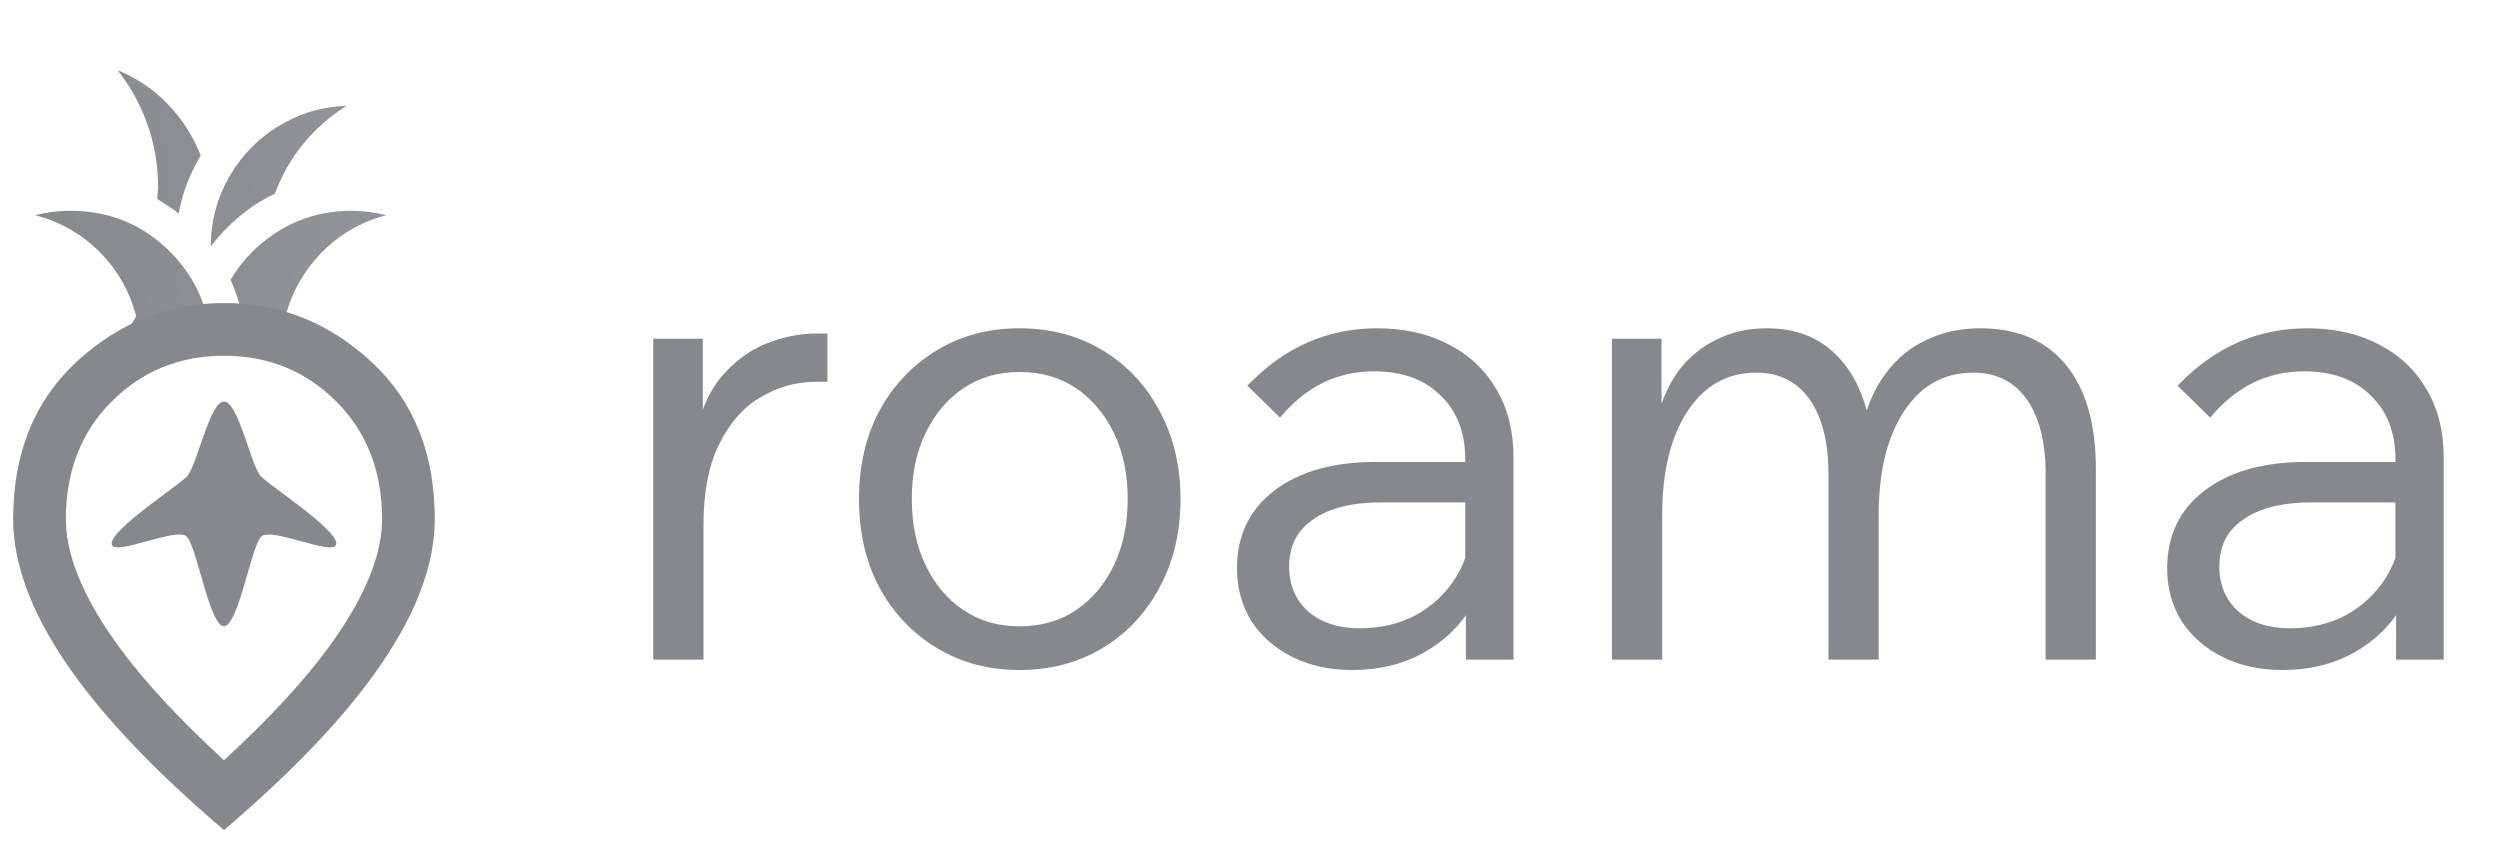
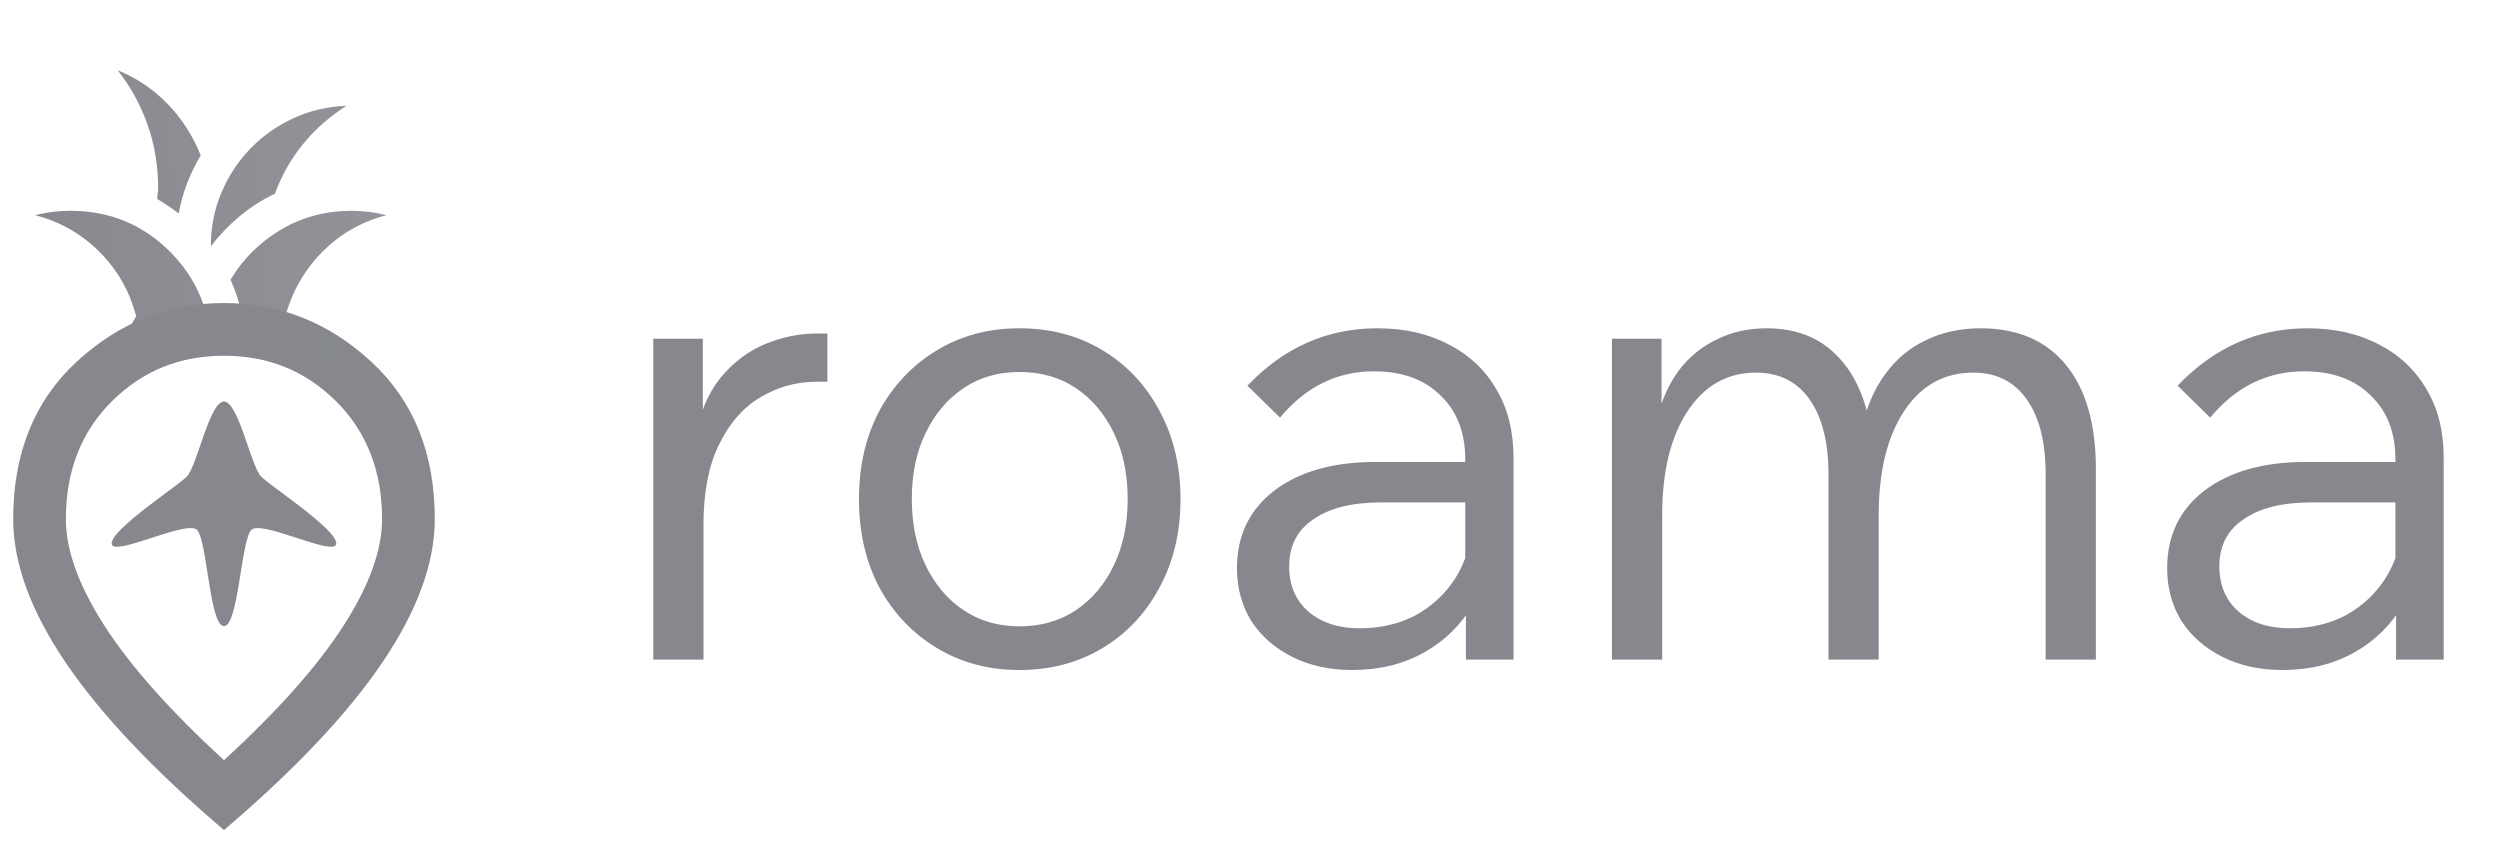
<svg xmlns="http://www.w3.org/2000/svg" width="184" height="62" viewBox="0 0 184 62" fill="none">
-   <path d="M16.485 46.085C17.552 46.085 18.465 40.26 19.224 39.5C19.984 38.74 24.752 41.067 24.752 40C24.752 38.933 19.984 35.838 19.224 35.079C18.465 34.319 17.552 29.552 16.485 29.552C15.418 29.552 14.505 34.319 13.745 35.079C12.986 35.838 8.218 38.933 8.218 40C8.218 41.067 12.986 38.74 13.745 39.5C14.505 40.26 15.418 46.085 16.485 46.085ZM16.485 55.952C20.428 52.331 23.354 49.042 25.261 46.085C27.168 43.127 28.121 40.501 28.121 38.206C28.121 34.683 26.998 31.798 24.752 29.552C22.505 27.305 19.75 26.182 16.485 26.182C13.22 26.182 10.465 27.305 8.218 29.552C5.972 31.798 4.848 34.683 4.848 38.206C4.848 40.501 5.802 43.127 7.709 46.085C9.616 49.042 12.541 52.331 16.485 55.952ZM16.485 61.091C11.281 56.663 7.394 52.55 4.824 48.752C2.255 44.953 0.97 41.438 0.97 38.206C0.97 33.358 2.529 29.495 5.648 26.618C8.768 23.741 12.38 22.303 16.485 22.303C20.59 22.303 24.202 23.741 27.321 26.618C30.44 29.495 32 33.358 32 38.206C32 41.438 30.715 44.953 28.145 48.752C25.576 52.55 21.689 56.663 16.485 61.091Z" fill="#86888E" />
+   <path d="M16.485 46.085C17.552 46.085 17.74 39.76 18.5 39C19.26 38.24 24.752 41.067 24.752 40C24.752 38.933 19.984 35.838 19.224 35.079C18.465 34.319 17.552 29.552 16.485 29.552C15.418 29.552 14.505 34.319 13.745 35.079C12.986 35.838 8.218 38.933 8.218 40C8.218 41.067 13.74 38.24 14.5 39C15.26 39.76 15.418 46.085 16.485 46.085ZM16.485 55.952C20.428 52.331 23.354 49.042 25.261 46.085C27.168 43.127 28.121 40.501 28.121 38.206C28.121 34.683 26.998 31.798 24.752 29.552C22.505 27.305 19.75 26.182 16.485 26.182C13.22 26.182 10.465 27.305 8.218 29.552C5.972 31.798 4.848 34.683 4.848 38.206C4.848 40.501 5.802 43.127 7.709 46.085C9.616 49.042 12.541 52.331 16.485 55.952ZM16.485 61.091C11.281 56.663 7.394 52.55 4.824 48.752C2.255 44.953 0.97 41.438 0.97 38.206C0.97 33.358 2.529 29.495 5.648 26.618C8.768 23.741 12.38 22.303 16.485 22.303C20.59 22.303 24.202 23.741 27.321 26.618C30.44 29.495 32 33.358 32 38.206C32 41.438 30.715 44.953 28.145 48.752C25.576 52.55 21.689 56.663 16.485 61.091Z" fill="#86888E" />
  <mask id="mask0_20_226" style="mask-type:alpha" maskUnits="userSpaceOnUse" x="0" y="0" width="32" height="32">
    <rect width="31.03" height="31.03" fill="url(#paint0_linear_20_226)" />
  </mask>
  <g mask="url(#mask0_20_226)">
    <path d="M9.101 27.089L8.744 25.483L10.02 23.273C9.546 21.441 8.646 19.863 7.321 18.537C5.996 17.212 4.418 16.312 2.586 15.838C3.017 15.731 3.442 15.65 3.863 15.596C4.283 15.542 4.719 15.515 5.172 15.515C8.059 15.515 10.505 16.517 12.509 18.521C14.513 20.525 15.515 22.971 15.515 25.859L9.101 27.089ZM18.101 25.859C18.101 24.953 18.004 24.054 17.81 23.16C17.616 22.265 17.336 21.409 16.97 20.59C17.875 19.06 19.108 17.832 20.671 16.905C22.233 15.979 23.962 15.515 25.859 15.515C26.311 15.515 26.747 15.542 27.168 15.596C27.588 15.65 28.014 15.731 28.445 15.838C26.613 16.312 25.04 17.212 23.725 18.537C22.411 19.863 21.506 21.441 21.01 23.273L24.236 24.727V26.87L18.101 25.859ZM15.515 18.133C15.515 16.733 15.774 15.418 16.291 14.19C16.808 12.962 17.519 11.879 18.424 10.941C19.329 10.004 20.391 9.255 21.608 8.695C22.826 8.135 24.124 7.833 25.503 7.79C24.296 8.544 23.24 9.471 22.335 10.57C21.43 11.669 20.73 12.897 20.234 14.255C19.286 14.707 18.419 15.262 17.632 15.919C16.846 16.576 16.14 17.314 15.515 18.133ZM13.156 15.709C12.897 15.515 12.638 15.332 12.38 15.16C12.121 14.987 11.852 14.815 11.572 14.642C11.572 14.513 11.582 14.379 11.604 14.238C11.626 14.098 11.636 13.964 11.636 13.834C11.636 12.197 11.378 10.645 10.861 9.18C10.344 7.714 9.611 6.378 8.663 5.172C10.085 5.754 11.319 6.589 12.364 7.677C13.409 8.765 14.211 10.02 14.772 11.442C14.384 12.089 14.05 12.773 13.77 13.495C13.49 14.217 13.285 14.955 13.156 15.709Z" fill="#86888E" />
  </g>
  <path d="M60.896 24.546V28.098H60.08C58.608 28.098 57.232 28.482 55.952 29.25C54.704 29.985 53.696 31.137 52.928 32.706C52.16 34.242 51.776 36.225 51.776 38.657V48.545H48.08V24.93H51.728V32.465H51.104C51.456 30.514 52.096 28.962 53.024 27.809C53.984 26.657 55.088 25.826 56.336 25.314C57.584 24.802 58.848 24.546 60.128 24.546H60.896ZM75.029 49.313C72.757 49.313 70.725 48.77 68.933 47.681C67.141 46.593 65.733 45.105 64.709 43.218C63.717 41.33 63.221 39.169 63.221 36.737C63.221 34.306 63.717 32.145 64.709 30.258C65.733 28.369 67.141 26.881 68.933 25.794C70.725 24.706 72.757 24.162 75.029 24.162C77.333 24.162 79.381 24.706 81.173 25.794C82.965 26.881 84.357 28.369 85.349 30.258C86.373 32.145 86.885 34.306 86.885 36.737C86.885 39.169 86.373 41.33 85.349 43.218C84.357 45.105 82.965 46.593 81.173 47.681C79.381 48.77 77.333 49.313 75.029 49.313ZM75.029 46.097C76.629 46.097 78.021 45.697 79.205 44.898C80.389 44.097 81.317 42.993 81.989 41.586C82.661 40.178 82.997 38.562 82.997 36.737C82.997 34.882 82.661 33.266 81.989 31.89C81.317 30.482 80.389 29.378 79.205 28.578C78.021 27.777 76.629 27.378 75.029 27.378C73.461 27.378 72.085 27.777 70.901 28.578C69.717 29.378 68.789 30.482 68.117 31.89C67.445 33.266 67.109 34.882 67.109 36.737C67.109 38.562 67.445 40.178 68.117 41.586C68.789 42.993 69.717 44.097 70.901 44.898C72.085 45.697 73.461 46.097 75.029 46.097ZM111.394 48.545H107.89V43.938L107.842 42.593V33.809C107.842 31.826 107.234 30.258 106.018 29.105C104.834 27.922 103.202 27.329 101.122 27.329C98.401 27.329 96.097 28.465 94.21 30.738L91.809 28.386C94.498 25.57 97.681 24.162 101.362 24.162C103.378 24.162 105.138 24.561 106.642 25.361C108.146 26.13 109.314 27.233 110.146 28.674C110.978 30.081 111.394 31.745 111.394 33.666V48.545ZM99.537 49.313C97.874 49.313 96.401 48.993 95.121 48.353C93.841 47.714 92.834 46.834 92.097 45.714C91.394 44.562 91.041 43.266 91.041 41.825C91.041 39.425 91.954 37.522 93.778 36.114C95.633 34.706 98.114 34.002 101.218 34.002H108.274V36.977H101.65C99.505 36.977 97.841 37.394 96.657 38.225C95.474 39.026 94.882 40.178 94.882 41.681C94.882 43.057 95.346 44.161 96.273 44.993C97.234 45.825 98.498 46.242 100.066 46.242C101.602 46.242 102.978 45.922 104.194 45.282C105.41 44.609 106.386 43.697 107.122 42.545C107.858 41.361 108.274 40.017 108.37 38.514L109.762 39.33C109.762 41.249 109.314 42.962 108.418 44.465C107.554 45.969 106.354 47.154 104.818 48.017C103.282 48.882 101.522 49.313 99.537 49.313ZM154.256 48.545H150.56V34.913C150.56 32.545 150.096 30.706 149.168 29.393C148.24 28.081 146.928 27.425 145.232 27.425C143.088 27.425 141.392 28.369 140.144 30.258C138.896 32.145 138.272 34.706 138.272 37.938V48.545H134.576V34.913C134.576 32.545 134.112 30.706 133.184 29.393C132.256 28.081 130.944 27.425 129.248 27.425C127.136 27.425 125.456 28.369 124.208 30.258C122.96 32.145 122.336 34.706 122.336 37.938V48.545H118.64V24.93H122.288V30.881L121.952 30.834C122.304 29.425 122.848 28.226 123.584 27.233C124.352 26.241 125.28 25.489 126.368 24.977C127.456 24.433 128.672 24.162 130.016 24.162C132.096 24.162 133.776 24.785 135.056 26.034C136.368 27.282 137.232 29.058 137.648 31.361H137.072C137.424 29.826 138 28.529 138.8 27.474C139.6 26.386 140.592 25.57 141.776 25.026C142.96 24.45 144.288 24.162 145.76 24.162C148.48 24.162 150.576 25.058 152.048 26.849C153.52 28.642 154.256 31.201 154.256 34.529V48.545ZM179.855 48.545H176.351V43.938L176.303 42.593V33.809C176.303 31.826 175.695 30.258 174.479 29.105C173.295 27.922 171.663 27.329 169.583 27.329C166.863 27.329 164.559 28.465 162.671 30.738L160.271 28.386C162.959 25.57 166.143 24.162 169.823 24.162C171.839 24.162 173.599 24.561 175.103 25.361C176.607 26.13 177.775 27.233 178.607 28.674C179.439 30.081 179.855 31.745 179.855 33.666V48.545ZM167.999 49.313C166.335 49.313 164.863 48.993 163.583 48.353C162.303 47.714 161.295 46.834 160.559 45.714C159.855 44.562 159.503 43.266 159.503 41.825C159.503 39.425 160.415 37.522 162.239 36.114C164.095 34.706 166.575 34.002 169.679 34.002H176.735V36.977H170.111C167.967 36.977 166.303 37.394 165.119 38.225C163.935 39.026 163.343 40.178 163.343 41.681C163.343 43.057 163.807 44.161 164.735 44.993C165.695 45.825 166.959 46.242 168.527 46.242C170.063 46.242 171.439 45.922 172.655 45.282C173.871 44.609 174.847 43.697 175.583 42.545C176.319 41.361 176.735 40.017 176.831 38.514L178.223 39.33C178.223 41.249 177.775 42.962 176.879 44.465C176.015 45.969 174.815 47.154 173.279 48.017C171.743 48.882 169.983 49.313 167.999 49.313Z" fill="#86888E" />
  <defs>
    <linearGradient id="paint0_linear_20_226" x1="-8.96557e-08" y1="27.706" x2="30.286" y2="25.149" gradientUnits="userSpaceOnUse">
      <stop stop-color="#2093FE" />
      <stop offset="1" stop-color="#C217FE" stop-opacity="0.9" />
    </linearGradient>
  </defs>
</svg>
